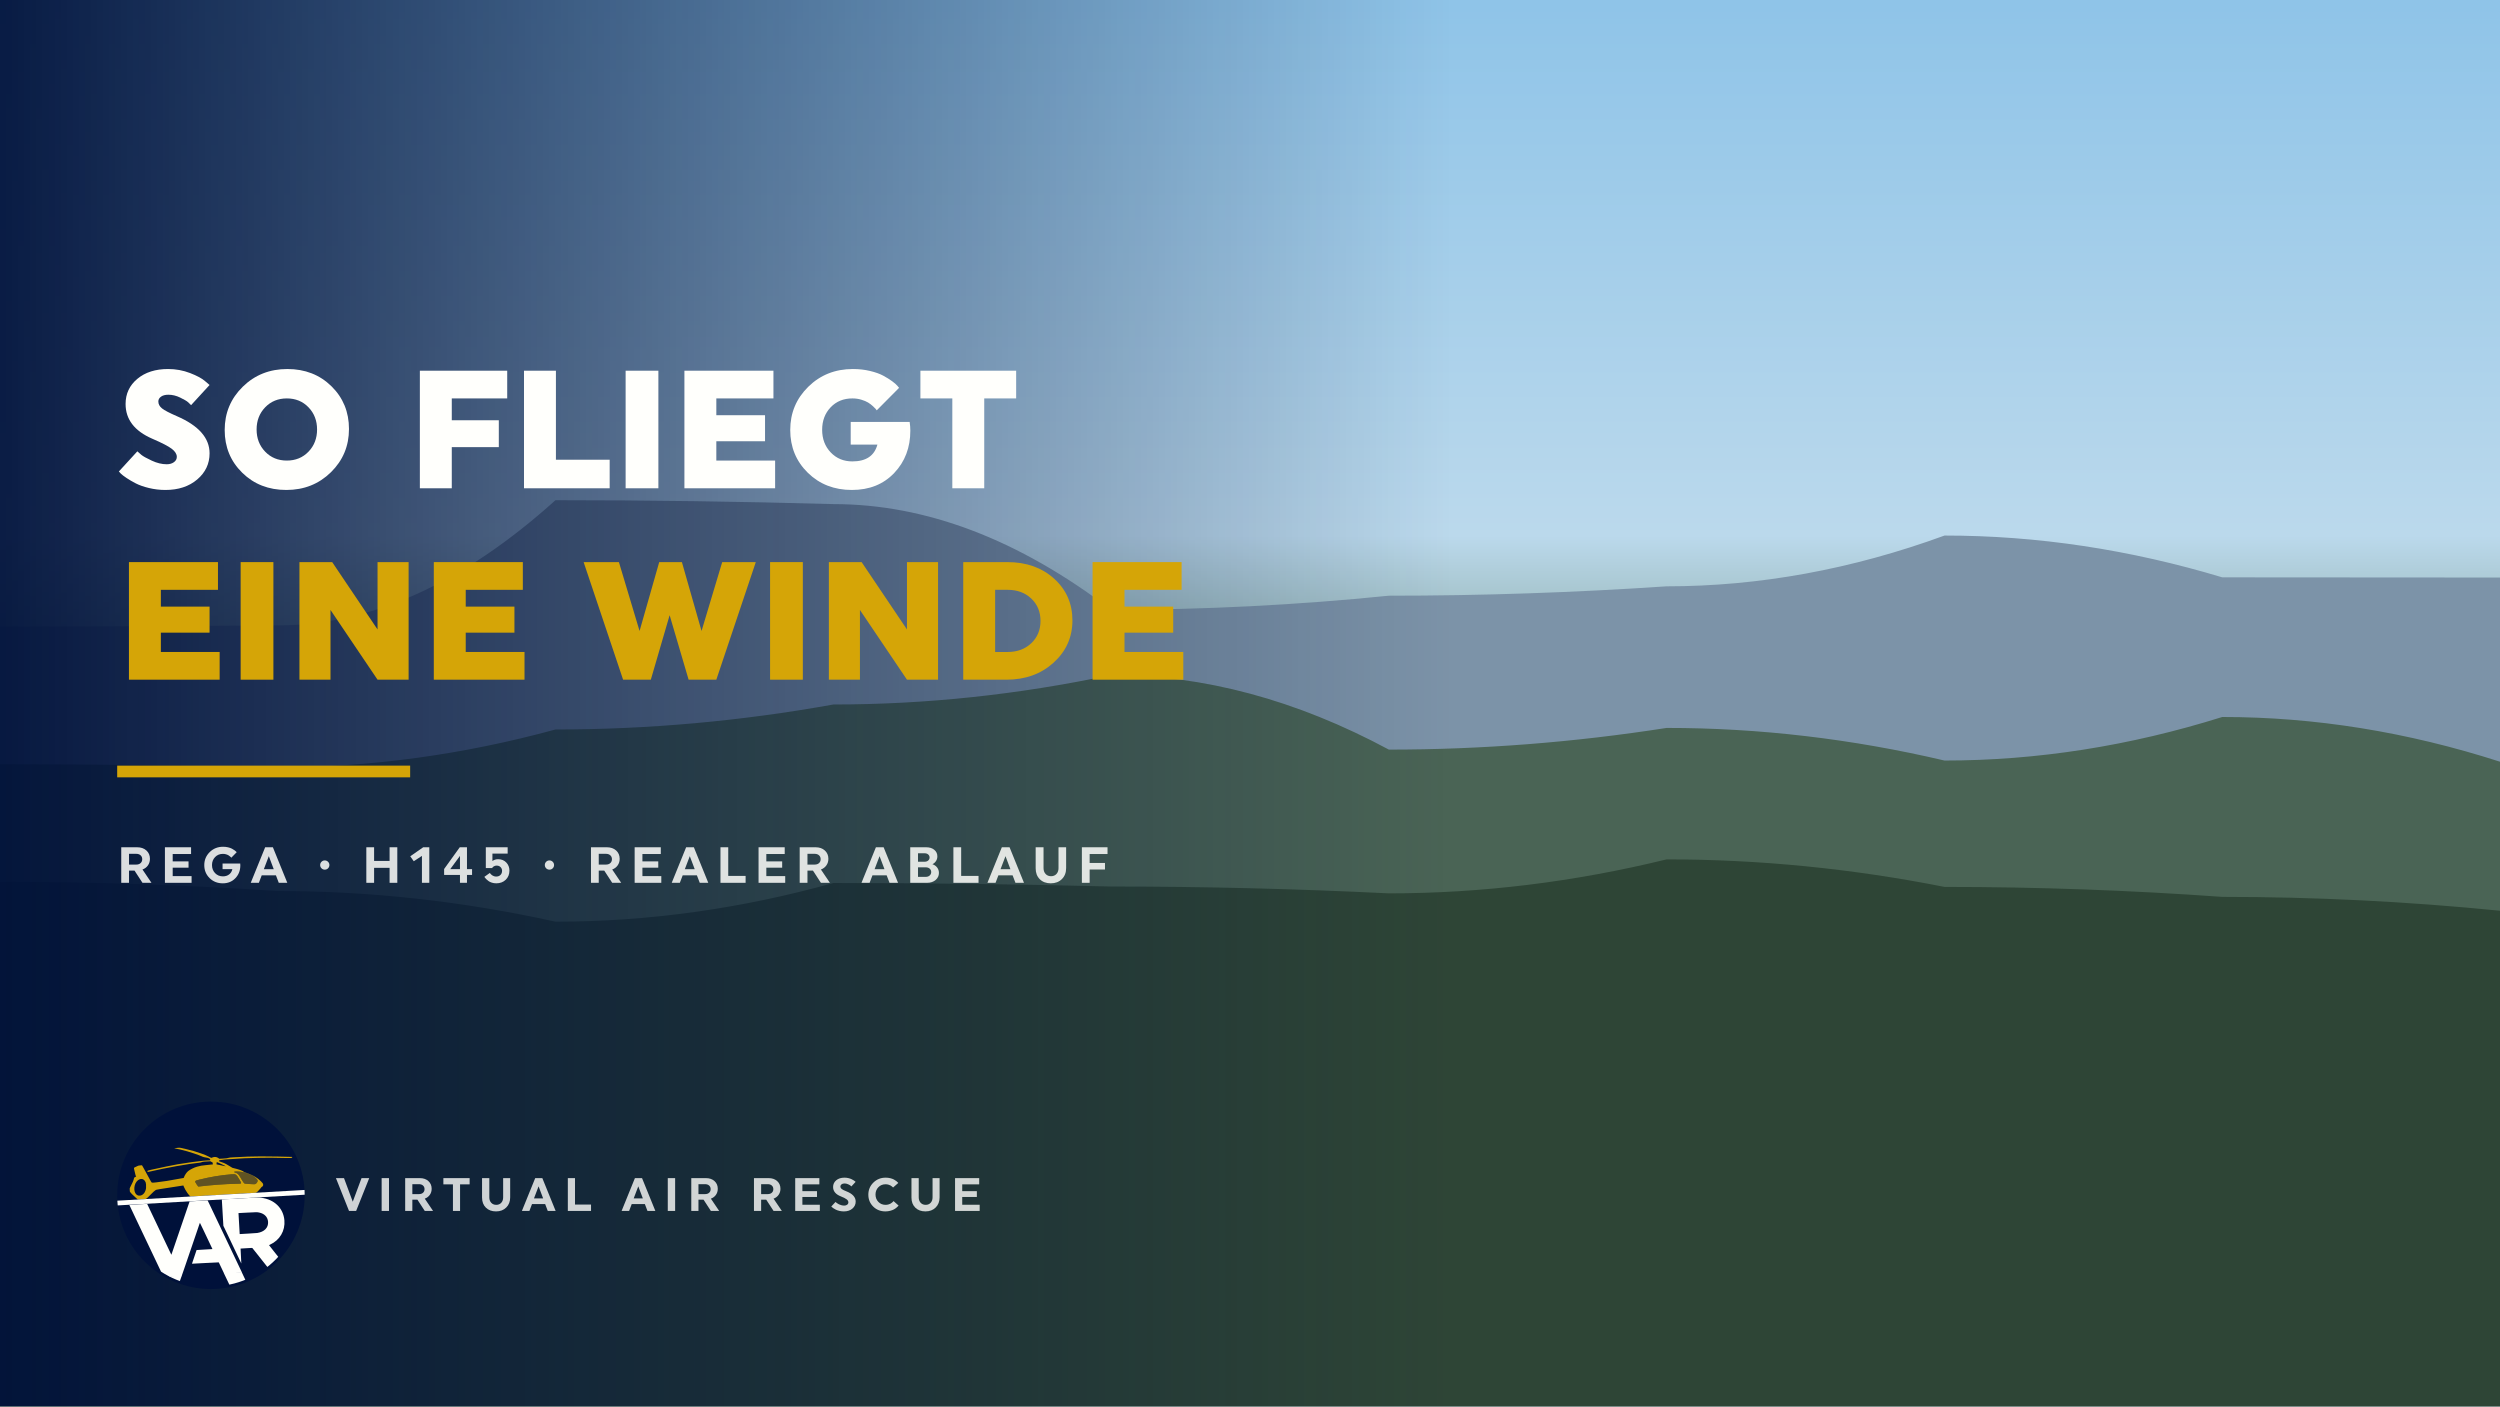
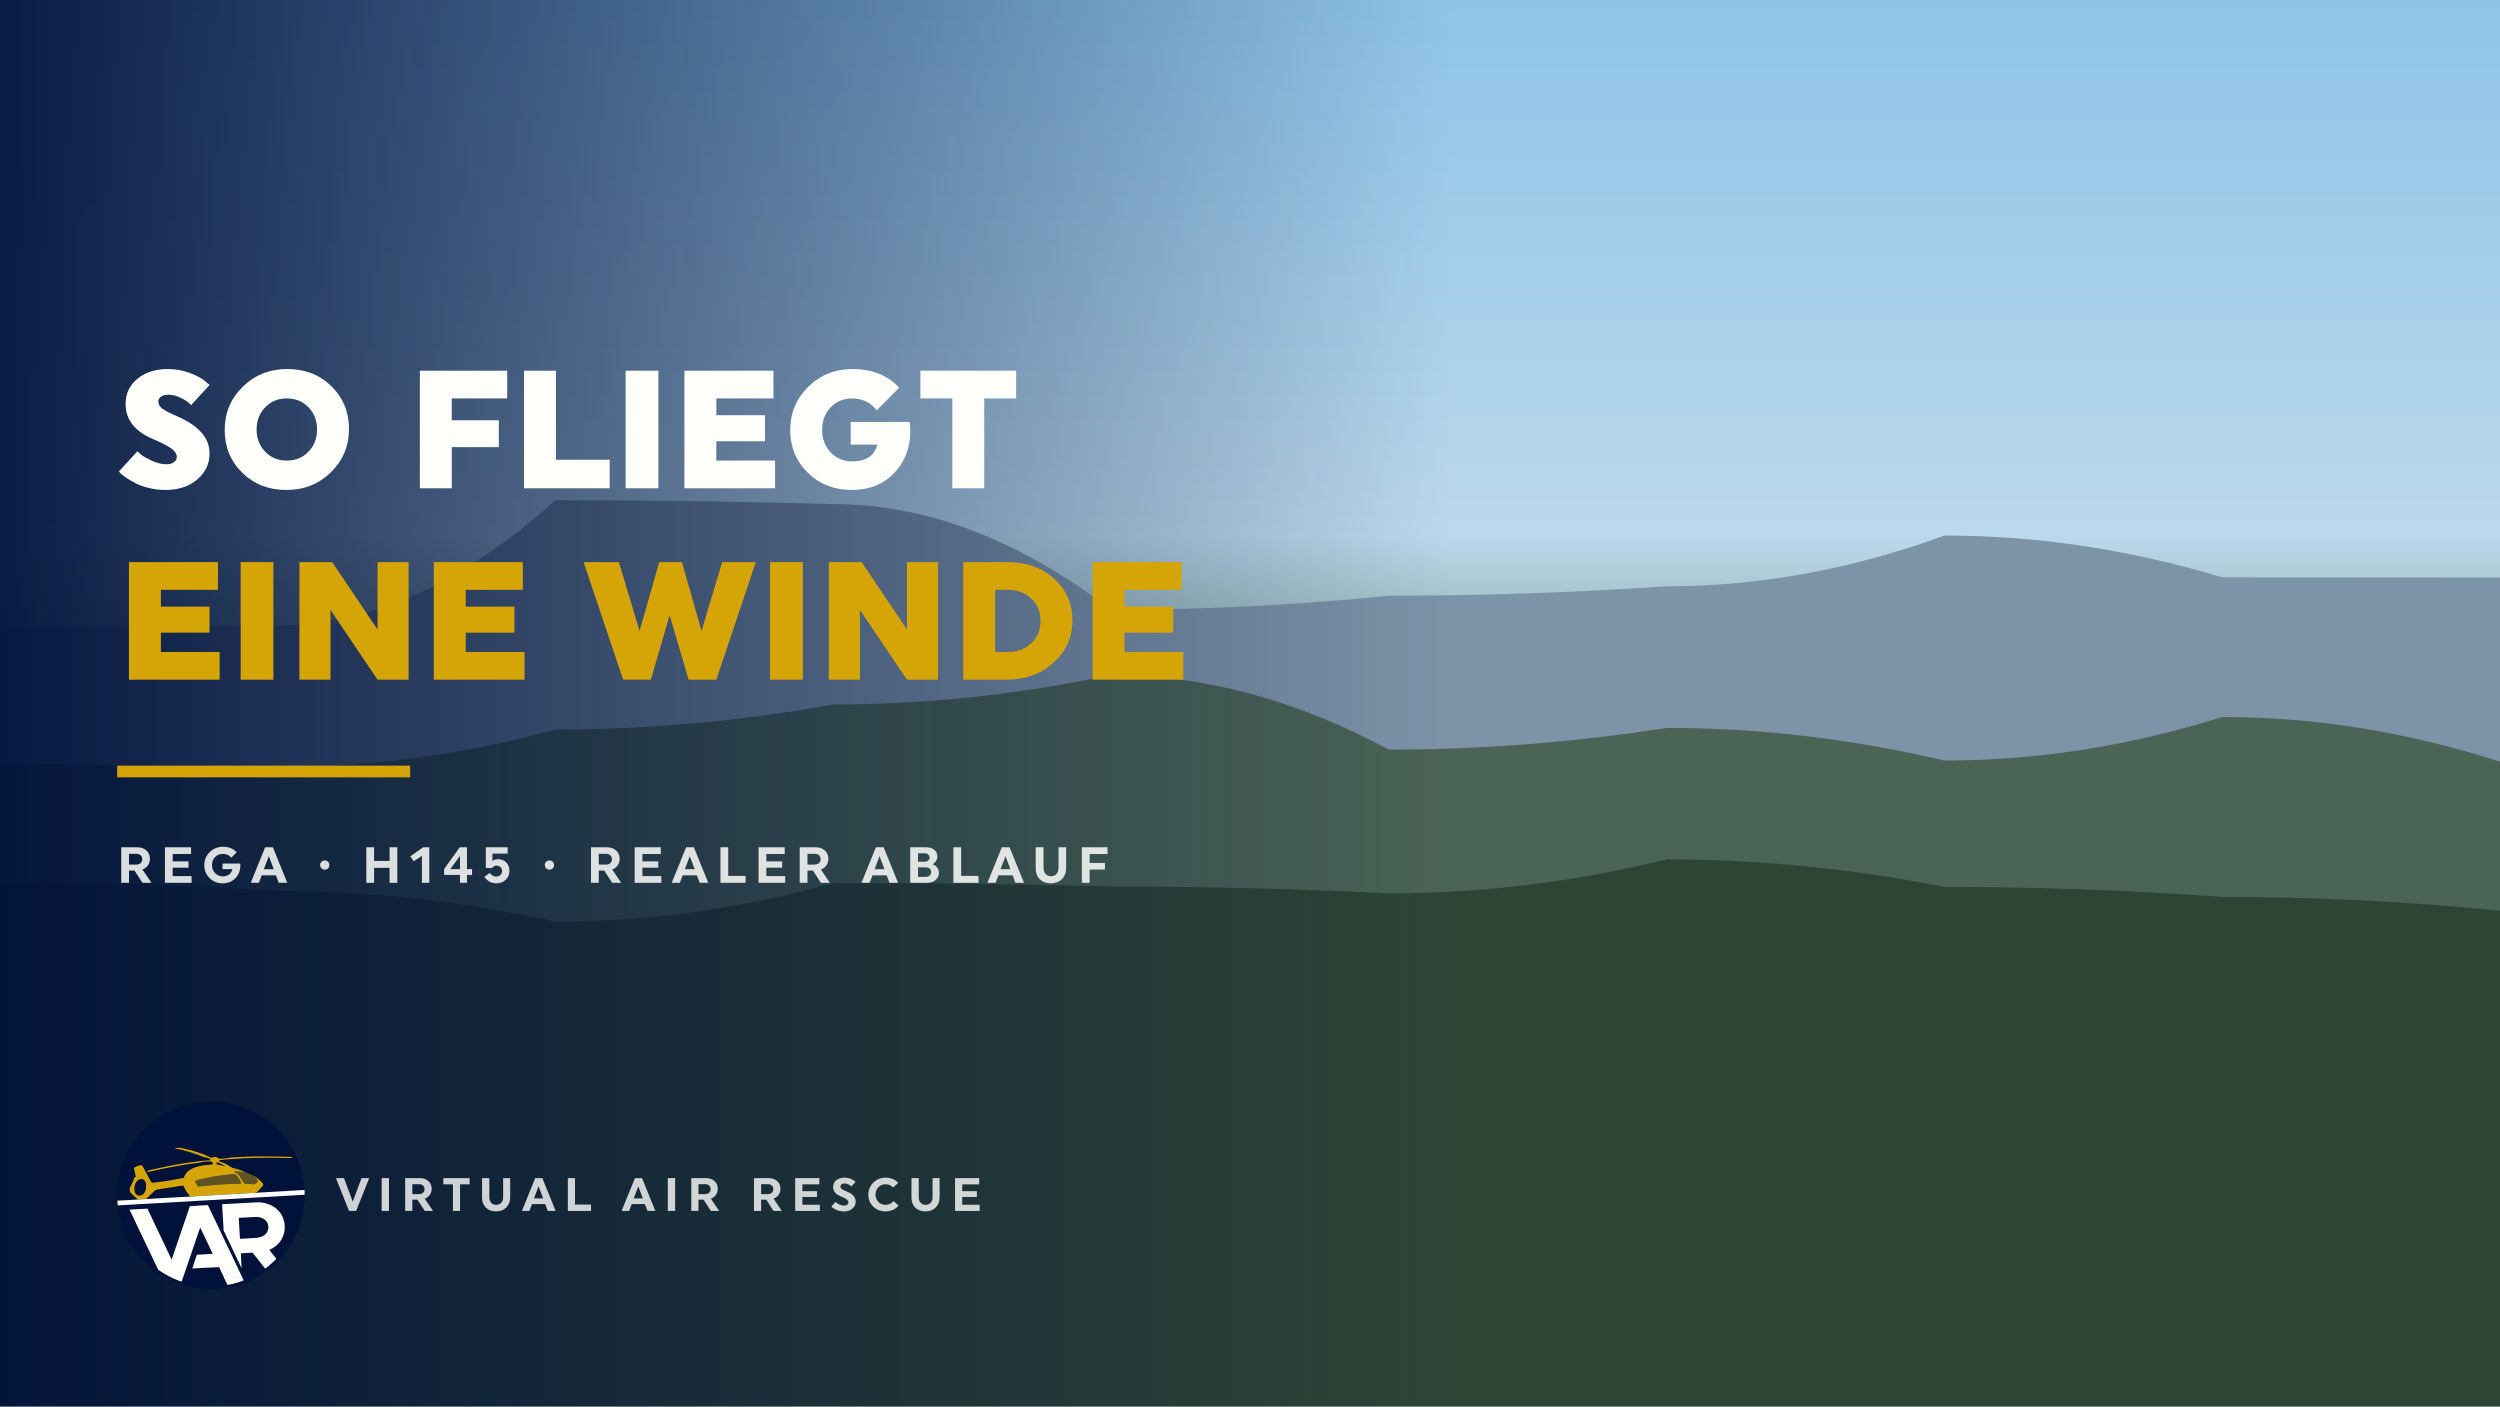
<svg xmlns="http://www.w3.org/2000/svg" viewBox="0 0 1280 720" width="1280" height="720">
  <defs>
    <linearGradient id="sc29" x1="0" y1="0" x2="0" y2="1">
      <stop offset="0%" stop-color="#8FC4E8" />
      <stop offset="38%" stop-color="#BBD9EC" />
      <stop offset="58%" stop-color="#5F7F63" />
      <stop offset="78%" stop-color="#3C5A45" />
      <stop offset="100%" stop-color="#243A2C" />
    </linearGradient>
  </defs>
  <rect width="1280" height="720" fill="url(#sc29)" />
  <path d="M0,720 L0,320.8 Q71.1,320.8 142.2,320.2 Q213.3,320.2 284.4,256.1 Q355.6,256.1 426.7,258.1 Q497.8,258.1 568.9,312.2 Q640.0,312.2 711.1,305.0 Q782.2,305.0 853.3,300.2 Q924.4,300.2 995.6,274.2 Q1066.7,274.2 1137.8,295.6 Q1208.9,295.6 1280.0,295.7 L1280,720 Z" fill="#7C93A8" />
  <path d="M0,720 L0,391.3 Q71.1,391.3 142.2,392.9 Q213.3,392.9 284.4,373.5 Q355.6,373.5 426.7,360.7 Q497.8,360.7 568.9,345.6 Q640.0,345.6 711.1,383.8 Q782.2,383.8 853.3,372.7 Q924.4,372.7 995.6,389.4 Q1066.7,389.4 1137.8,367.1 Q1208.9,367.1 1280.0,390.0 L1280,720 Z" fill="#4A6455" />
  <path d="M0,720 L0,451.5 Q71.1,451.5 142.2,456.2 Q213.3,456.2 284.4,471.9 Q355.6,471.9 426.7,452.1 Q497.8,452.1 568.9,453.9 Q640.0,453.9 711.1,457.4 Q782.2,457.4 853.3,440.0 Q924.4,440.0 995.6,454.1 Q1066.7,454.1 1137.8,459.2 Q1208.9,459.2 1280.0,466.3 L1280,720 Z" fill="#2E4536" />
  <defs>
    <linearGradient id="ytg" x1="0" y1="0" x2="1" y2="0">
      <stop offset="0%" stop-color="#00113A" stop-opacity=".95" />
      <stop offset="58%" stop-color="#00113A" stop-opacity="0" />
    </linearGradient>
  </defs>
  <rect width="1280" height="720" fill="url(#ytg)" />
  <g fill="#FFFFFC" transform="translate(60.0,250.0)">
    <path transform="translate(0.00,0) scale(0.086,-0.086)" d="M245.0 517.0Q245.0 493.0 267.0 475.5Q289.0 458.0 356.0 429.0Q550.0 345.0 550.0 208.0Q550.0 115.0 476.5 52.5Q403.0 -10.0 287.0 -10.0Q237.0 -10.0 189.5 1.5Q142.0 13.0 111.0 29.0Q80.0 45.0 56.0 61.0Q32.0 77.0 21.0 88.0L10.0 100.0L120.0 220.0Q129.0 211.0 144.5 198.5Q160.0 186.0 206.0 164.5Q252.0 143.0 295.0 143.0Q321.0 143.0 338.0 155.5Q355.0 168.0 355.0 187.0Q355.0 212.0 325.0 235.0Q295.0 258.0 209.0 295.0Q50.0 364.0 50.0 502.0Q50.0 593.0 120.0 651.5Q190.0 710.0 303.0 710.0Q372.0 710.0 434.0 686.0Q496.0 662.0 523.0 638.0L550.0 615.0L440.0 495.0Q434.0 502.0 422.0 512.5Q410.0 523.0 375.0 540.0Q340.0 557.0 305.0 557.0Q277.0 557.0 261.0 545.5Q245.0 534.0 245.0 517.0Z" />
    <path transform="translate(51.60,0) scale(0.086,-0.086)" d="M144.5 92.5Q40.0 195.0 40.0 347.0Q40.0 499.0 147.5 604.5Q255.0 710.0 413.0 710.0Q571.0 710.0 675.5 607.5Q780.0 505.0 780.0 353.0Q780.0 201.0 672.5 95.5Q565.0 -10.0 407.0 -10.0Q249.0 -10.0 144.5 92.5ZM281.0 482.0Q230.0 429.0 230.0 350.0Q230.0 271.0 281.0 218.0Q332.0 165.0 410.0 165.0Q488.0 165.0 539.0 218.0Q590.0 271.0 590.0 350.0Q590.0 429.0 539.0 482.0Q488.0 535.0 410.0 535.0Q332.0 535.0 281.0 482.0Z" />
    <path transform="translate(148.95,0) scale(0.086,-0.086)" d="M540.0 245.0H260.0V0.0H70.0V700.0H590.0V535.0H260.0V405.0H540.0Z" />
    <path transform="translate(202.27,0) scale(0.086,-0.086)" d="M580.0 0.0H70.0V700.0H260.0V170.0H580.0Z" />
    <path transform="translate(253.87,0) scale(0.086,-0.086)" d="M75.0 0.0V700.0H270.0V0.0Z" />
    <path transform="translate(284.40,0) scale(0.086,-0.086)" d="M610.0 0.0H70.0V700.0H600.0V535.0H260.0V435.0H550.0V280.0H260.0V165.0H610.0Z" />
    <path transform="translate(341.16,0) scale(0.086,-0.086)" d="M400.0 395.0H751.0Q755.0 368.0 755.0 343.0Q755.0 192.0 659.0 91.0Q563.0 -10.0 407.0 -10.0Q249.0 -10.0 144.5 92.5Q40.0 195.0 40.0 347.0Q40.0 499.0 147.5 604.5Q255.0 710.0 413.0 710.0Q467.0 710.0 515.0 698.5Q563.0 687.0 593.5 670.5Q624.0 654.0 646.5 637.5Q669.0 621.0 678.0 610.0L688.0 598.0L555.0 464.0Q553.0 467.0 549.5 471.5Q546.0 476.0 532.5 488.5Q519.0 501.0 503.5 510.5Q488.0 520.0 463.0 527.5Q438.0 535.0 410.0 535.0Q331.0 535.0 280.5 482.0Q230.0 429.0 230.0 348.0Q230.0 267.0 281.0 213.5Q332.0 160.0 410.0 160.0Q532.0 160.0 559.0 260.0H400.0Z" />
    <path transform="translate(410.39,0) scale(0.086,-0.086)" d="M580.0 535.0H390.0V0.0H200.0V535.0H10.0V700.0H580.0Z" />
  </g>
  <g fill="#D5A507" transform="translate(60.0,348.0)">
    <path transform="translate(0.00,0) scale(0.086,-0.086)" d="M610.0 0.0H70.0V700.0H600.0V535.0H260.0V435.0H550.0V280.0H260.0V165.0H610.0Z" />
    <path transform="translate(56.76,0) scale(0.086,-0.086)" d="M75.0 0.0V700.0H270.0V0.0Z" />
    <path transform="translate(87.29,0) scale(0.086,-0.086)" d="M535.0 0.0 255.0 415.0V0.0H70.0V700.0H265.0L535.0 299.0V700.0H720.0V0.0Z" />
    <path transform="translate(156.09,0) scale(0.086,-0.086)" d="M610.0 0.0H70.0V700.0H600.0V535.0H260.0V435.0H550.0V280.0H260.0V165.0H610.0Z" />
    <path transform="translate(238.82,0) scale(0.086,-0.086)" d="M235.0 0.0 0.0 700.0H210.0L333.0 290.0L450.0 700.0H585.0L702.0 290.0L825.0 700.0H1025.0L790.0 0.0H625.0L512.0 384.0L400.0 0.0Z" />
    <path transform="translate(327.83,0) scale(0.086,-0.086)" d="M75.0 0.0V700.0H270.0V0.0Z" />
    <path transform="translate(358.36,0) scale(0.086,-0.086)" d="M535.0 0.0 255.0 415.0V0.0H70.0V700.0H265.0L535.0 299.0V700.0H720.0V0.0Z" />
    <path transform="translate(427.16,0) scale(0.086,-0.086)" d="M70.0 0.0V700.0H333.0Q502.0 700.0 611.0 601.5Q720.0 503.0 720.0 353.0Q720.0 203.0 608.0 101.5Q496.0 0.0 327.0 0.0ZM335.0 535.0H260.0V165.0H335.0Q420.0 165.0 475.0 217.0Q530.0 269.0 530.0 350.0Q530.0 431.0 475.0 483.0Q420.0 535.0 335.0 535.0Z" />
    <path transform="translate(493.38,0) scale(0.086,-0.086)" d="M610.0 0.0H70.0V700.0H600.0V535.0H260.0V435.0H550.0V280.0H260.0V165.0H610.0Z" />
  </g>
  <rect x="60" y="392" width="150" height="6" fill="#D5A507" />
  <g fill="#FFFFFC" opacity=".85" transform="translate(60.0,452.0)">
    <path transform="translate(0.00,0) scale(0.026,-0.026)" d="M374.0 571.0H233.0V359.0H374.0Q429.0 359.0 461.0 388.5Q493.0 418.0 493.0 465.0Q493.0 512.0 461.0 541.5Q429.0 571.0 374.0 571.0ZM80.0 0.0V700.0H393.0Q505.0 700.0 575.0 637.0Q645.0 574.0 645.0 473.0Q645.0 399.0 605.5 343.0Q566.0 287.0 498.0 262.0L675.0 0.0H498.0L341.0 241.0H233.0V0.0Z" />
    <path transform="translate(22.36,0) scale(0.026,-0.026)" d="M605.0 0.0H80.0V700.0H595.0V567.0H233.0V422.0H545.0V298.0H233.0V132.0H605.0Z" />
    <path transform="translate(43.42,0) scale(0.026,-0.026)" d="M405.0 380.0H753.0Q755.0 361.0 755.0 341.0Q754.0 192.0 657.5 91.0Q561.0 -10.0 410.0 -10.0Q254.0 -10.0 149.5 93.0Q45.0 196.0 45.0 348.0Q45.0 500.0 152.0 605.0Q259.0 710.0 415.0 710.0Q467.0 710.0 513.5 699.0Q560.0 688.0 589.5 672.0Q619.0 656.0 641.5 640.0Q664.0 624.0 674.0 613.0L683.0 602.0L577.0 494.0Q575.0 497.0 570.5 502.0Q566.0 507.0 550.5 520.5Q535.0 534.0 517.5 544.0Q500.0 554.0 471.5 562.0Q443.0 570.0 412.0 570.0Q319.0 570.0 258.0 507.0Q197.0 444.0 197.0 349.0Q197.0 254.0 258.0 190.5Q319.0 127.0 412.0 127.0Q485.0 127.0 535.0 165.5Q585.0 204.0 598.0 270.0H405.0Z" />
    <path transform="translate(68.38,0) scale(0.026,-0.026)" d="M356.0 525.0 258.0 268.0H453.0ZM436.0 700.0 720.0 0.0H552.0L496.0 147.0H216.0L160.0 0.0H0.0L284.0 700.0Z" />
    <path transform="translate(102.62,0) scale(0.026,-0.026)" d="M141.0 441.0Q178.0 441.0 205.0 414.5Q232.0 388.0 232.0 350.0Q232.0 312.0 205.5 285.5Q179.0 259.0 141.0 259.0Q103.0 259.0 76.5 285.5Q50.0 312.0 50.0 350.0Q50.0 388.0 76.5 414.5Q103.0 441.0 141.0 441.0Z" />
    <path transform="translate(125.48,0) scale(0.026,-0.026)" d="M538.0 0.0V295.0H233.0V0.0H80.0V700.0H233.0V431.0H538.0V700.0H690.0V0.0Z" />
    <path transform="translate(149.66,0) scale(0.026,-0.026)" d="M15.0 522.0 270.0 700.0H390.0V0.0H245.0V530.0L84.0 425.0Z" />
    <path transform="translate(166.56,0) scale(0.026,-0.026)" d="M152.0 269.0H344.0V530.0ZM32.0 272.0 340.0 700.0H482.0V269.0H582.0V155.0H482.0V0.0H344.0V155.0H32.0Z" />
    <path transform="translate(186.71,0) scale(0.026,-0.026)" d="M78.0 290.0V700.0H508.0V575.0H208.0V429.0Q257.0 465.0 320.0 465.0Q419.0 465.0 481.0 400.0Q543.0 335.0 543.0 240.0Q543.0 131.0 470.5 60.5Q398.0 -10.0 284.0 -10.0Q238.0 -10.0 197.0 3.0Q156.0 16.0 130.5 35.0Q105.0 54.0 85.5 73.0Q66.0 92.0 58.0 105.0L50.0 118.0L158.0 195.0Q160.0 192.0 163.0 187.0Q166.0 182.0 177.0 170.0Q188.0 158.0 201.5 148.5Q215.0 139.0 236.5 131.0Q258.0 123.0 282.0 123.0Q335.0 123.0 366.5 154.5Q398.0 186.0 398.0 236.0Q398.0 279.0 368.5 309.0Q339.0 339.0 292.0 339.0Q263.0 339.0 240.5 326.5Q218.0 314.0 210.0 302.0L202.0 290.0Z" />
    <path transform="translate(217.65,0) scale(0.026,-0.026)" d="M141.0 441.0Q178.0 441.0 205.0 414.5Q232.0 388.0 232.0 350.0Q232.0 312.0 205.5 285.5Q179.0 259.0 141.0 259.0Q103.0 259.0 76.5 285.5Q50.0 312.0 50.0 350.0Q50.0 388.0 76.5 414.5Q103.0 441.0 141.0 441.0Z" />
    <path transform="translate(240.50,0) scale(0.026,-0.026)" d="M374.0 571.0H233.0V359.0H374.0Q429.0 359.0 461.0 388.5Q493.0 418.0 493.0 465.0Q493.0 512.0 461.0 541.5Q429.0 571.0 374.0 571.0ZM80.0 0.0V700.0H393.0Q505.0 700.0 575.0 637.0Q645.0 574.0 645.0 473.0Q645.0 399.0 605.5 343.0Q566.0 287.0 498.0 262.0L675.0 0.0H498.0L341.0 241.0H233.0V0.0Z" />
    <path transform="translate(262.86,0) scale(0.026,-0.026)" d="M605.0 0.0H80.0V700.0H595.0V567.0H233.0V422.0H545.0V298.0H233.0V132.0H605.0Z" />
    <path transform="translate(283.92,0) scale(0.026,-0.026)" d="M356.0 525.0 258.0 268.0H453.0ZM436.0 700.0 720.0 0.0H552.0L496.0 147.0H216.0L160.0 0.0H0.0L284.0 700.0Z" />
    <path transform="translate(306.80,0) scale(0.026,-0.026)" d="M575.0 0.0H80.0V700.0H233.0V136.0H575.0Z" />
    <path transform="translate(326.30,0) scale(0.026,-0.026)" d="M605.0 0.0H80.0V700.0H595.0V567.0H233.0V422.0H545.0V298.0H233.0V132.0H605.0Z" />
    <path transform="translate(347.36,0) scale(0.026,-0.026)" d="M374.0 571.0H233.0V359.0H374.0Q429.0 359.0 461.0 388.5Q493.0 418.0 493.0 465.0Q493.0 512.0 461.0 541.5Q429.0 571.0 374.0 571.0ZM80.0 0.0V700.0H393.0Q505.0 700.0 575.0 637.0Q645.0 574.0 645.0 473.0Q645.0 399.0 605.5 343.0Q566.0 287.0 498.0 262.0L675.0 0.0H498.0L341.0 241.0H233.0V0.0Z" />
    <path transform="translate(381.08,0) scale(0.026,-0.026)" d="M356.0 525.0 258.0 268.0H453.0ZM436.0 700.0 720.0 0.0H552.0L496.0 147.0H216.0L160.0 0.0H0.0L284.0 700.0Z" />
    <path transform="translate(403.96,0) scale(0.026,-0.026)" d="M233.0 415.0H361.0Q407.0 415.0 434.0 439.0Q461.0 463.0 461.0 498.0Q461.0 534.0 434.0 558.0Q407.0 582.0 361.0 582.0H233.0ZM80.0 700.0H394.0Q493.0 700.0 553.5 650.0Q614.0 600.0 614.0 521.0Q614.0 471.0 588.5 430.5Q563.0 390.0 517.0 366.0Q577.0 346.0 611.0 300.0Q645.0 254.0 645.0 194.0Q645.0 111.0 579.5 55.5Q514.0 0.0 412.0 0.0H80.0ZM233.0 305.0V117.0H384.0Q434.0 117.0 463.5 144.5Q493.0 172.0 493.0 212.0Q493.0 252.0 463.5 278.5Q434.0 305.0 384.0 305.0Z" />
    <path transform="translate(426.06,0) scale(0.026,-0.026)" d="M575.0 0.0H80.0V700.0H233.0V136.0H575.0Z" />
    <path transform="translate(445.56,0) scale(0.026,-0.026)" d="M356.0 525.0 258.0 268.0H453.0ZM436.0 700.0 720.0 0.0H552.0L496.0 147.0H216.0L160.0 0.0H0.0L284.0 700.0Z" />
    <path transform="translate(468.44,0) scale(0.026,-0.026)" d="M520.0 700.0H670.0V290.0Q670.0 156.0 586.0 73.0Q502.0 -10.0 368.0 -10.0Q233.0 -10.0 151.5 70.5Q70.0 151.0 70.0 285.0V700.0H225.0V290.0Q225.0 218.0 266.0 174.0Q307.0 130.0 373.0 130.0Q439.0 130.0 479.5 174.0Q520.0 218.0 520.0 290.0Z" />
    <path transform="translate(491.84,0) scale(0.026,-0.026)" d="M535.0 262.0H233.0V0.0H80.0V700.0H585.0V567.0H233.0V391.0H535.0Z" />
  </g>
  <g transform="translate(60,564) scale(0.1875)">
    <defs>
      <clipPath id="n1b30">
        <circle cx="256" cy="256" r="256" />
      </clipPath>
    </defs>
    <g clip-path="url(#n1b30)">
      <circle cx="256" cy="256" r="256" fill="#00113A" />
      <g fill="#D5A507" transform="translate(34.00,126.11) scale(0.444)">
        <path d="M35.7 305.27C27.86 297.99 20 290.67 18.23 289.02C12.94 284.07 7.26 277.76 2.59 271.63C1.3 269.94 1.3 269.94 0.67 259.67C0.04 249.4 0.04 249.4 3.21 243.43C17.85 215.93 25.31 198.26 26.9 187.33C27.45 183.58 26.65 184.36 34.25 180.13C39.92 176.97 39.91 176.98 39.91 175.49C39.91 173.85 39.02 172.61 37.83 172.6C37.11 172.6 37.81 175.22 31.69 149.81C26.64 128.87 26.11 126.2 26.67 124.15C27.12 122.49 32.62 119.37 41.13 115.95C46.53 113.78 47.49 113.3 48.58 112.26C50.67 110.26 58.97 108.69 71.24 107.99C77.19 107.64 74.98 104.81 89.29 131.15C96.15 143.79 105.73 161.29 110.57 170.04C115.41 178.79 120.75 188.62 122.44 191.88C129.48 205.52 134.23 213.21 136.29 214.34C139.72 216.22 170.18 212.83 229.23 204.01C250.02 200.91 306.75 190.88 330.23 186.17C332.66 185.68 332.66 185.68 333.54 183.12C338.5 168.63 350.1 151.3 360.17 143.32C372.8 133.3 397.13 121.34 414.41 116.63C435.84 110.79 444.66 109.17 464.81 107.34C479.81 105.98 511.76 102.62 512.05 102.38C512.08 102.36 511.65 99.49 511.1 96.01C510.1 89.68 510.1 89.68 506.87 88.58C502.65 87.13 501 86.26 499.45 84.67C498.18 83.37 498.18 83.37 487.88 83.75C459.05 84.82 451.08 85.73 441.9 89.01C435.4 91.33 435.45 91.31 428.8 91.97C362.81 98.45 214.12 125.11 126.21 146.21C111.13 149.83 109.91 149.82 109.35 146.09C108.62 141.18 110.96 140.04 130.7 135.68C199.78 120.43 262.82 107.4 294.63 101.81C336.98 94.36 431.41 81.22 452.54 79.84C455.13 79.67 462.05 79.18 467.91 78.75C473.77 78.33 480.74 77.91 483.41 77.82C496.02 77.41 495.76 77.44 495.55 76.49C495.44 76.03 495.28 74.08 495.18 72.17C495.01 68.69 495.01 68.69 493.75 68.38C493.06 68.2 491.24 67.34 489.71 66.47C482.4 62.32 482.87 62.48 475.05 61.23C461.69 59.09 454.17 57.41 449.82 55.59C448.42 55 444.91 53.47 442.02 52.19C431.61 47.57 418.28 42.66 392.8 34.08C364.87 24.67 339.59 17.5 311.76 11.09C299.95 8.37 299.99 8.38 290.21 6.6C279.38 4.63 274.04 3.36 274.55 2.87C275.14 2.3 289.73 0.65 297.88 0.23C311.16 -0.46 311.55 -0.4 341.15 6.74C389.7 18.46 402.15 22.04 437.97 34.58C462.99 43.33 472.02 47.05 486.52 54.55C489.7 56.2 494.13 58.47 496.36 59.59C498.58 60.72 500.74 61.86 501.14 62.13C501.87 62.62 501.89 62.62 504.82 61.38C519.4 55.23 529.43 55.03 540.79 60.69C546.35 63.46 548.17 64.78 548.98 66.6C549.58 67.97 555.31 67.94 575.92 66.45C598.39 64.83 598.39 64.83 607.34 62.29C614.29 60.32 614.14 60.33 639.56 58.79C703.41 54.93 756.26 53.13 806.36 53.13C858.12 53.13 977.54 55.09 996.82 56.26C1000.43 56.48 1001.17 58.14 998.71 60.49C995.29 63.76 991.43 63.94 948.73 62.85C873.08 60.91 856.08 60.83 788.97 62.17C722.22 63.5 694.67 64.8 620.01 70.11C613.86 70.55 607 70.98 604.77 71.07C591.89 71.59 573.5 73.35 567.47 74.64C561.97 75.82 561.32 75.9 556.36 76.04C551.11 76.19 551.11 76.19 550.94 78.75C550.84 80.16 550.57 81.77 550.34 82.33C550.01 83.11 549.99 83.38 550.24 83.47C550.42 83.53 553.42 84.55 556.9 85.72C560.39 86.9 566.25 88.96 569.93 90.32C573.61 91.67 576.74 92.77 576.89 92.77C580.14 92.77 614.7 111.79 625.81 119.69C630.93 123.34 630.93 123.34 636.87 124.75C672.02 133.12 689.95 139.38 701.29 147.24C705.18 149.93 705.18 149.93 720.24 155.31C752.95 166.98 765.35 173.35 790.99 191.66C799.5 197.73 816.67 214.97 819.64 220.42C823.42 227.36 820.75 237.21 814.42 239.63C811.9 240.59 812.26 240.2 804.25 250.61C795.46 262.02 780.6 276.24 776.87 276.82C775.66 277 373.53 299.94 373.25 299.84C371.87 299.33 359.32 284.34 355.46 278.59C344.66 262.51 338.75 252.16 334.39 241.69C332.21 236.45 330.36 232.1 330.28 232.02C329.97 231.71 213.68 249.73 187.97 254.08C164.08 258.12 163.13 258.35 158.5 261.43C151.54 266.06 146.73 270.44 129.11 288.18C98.73 318.77 105.03 315.29 77.25 316.85C63.91 317.61 52.31 318.29 51.48 318.37C49.96 318.52 49.96 318.52 35.7 305.27ZM65.16 294.35C83.73 291.12 97.51 273.39 100.91 248.38C101.38 244.97 101.37 230.17 100.9 226C99.56 213.99 98.8 211.61 94.02 204.55C76.64 178.83 40.43 194.92 31.18 232.47C22.2 268.91 38.7 298.96 65.16 294.35ZM426.51 238.42C508.82 228.76 585.47 223.14 652.64 221.81C692.24 221.03 690.56 222.48 677.71 200.11C656.08 162.43 653.86 160.82 626.75 163.14C557.73 169.02 495.94 179.34 427.86 196.36C408.78 201.13 406.7 201.91 404.56 205.13C401.84 209.25 402.31 210.47 412.79 226.27C421.54 239.45 421.09 239.05 426.51 238.42ZM771.34 224.12C780.47 221.3 789.76 206.88 786.96 199.86C783.31 190.7 764.16 174.62 748.38 167.48C741.64 164.43 718.63 155.97 707.64 152.51C687.74 146.23 651.12 143.59 643.34 147.88C640.63 149.37 642.43 150.74 649.96 152.91C662.3 156.47 670.56 163.87 679.03 178.98C687.23 193.6 699.29 212.89 702.16 215.99C707.1 221.32 707.66 221.47 727.59 222.62C764.71 224.76 768.81 224.9 771.34 224.12ZM591.15 114.24C591.15 114.08 588 112.11 584.82 110.28C578.3 106.55 556.35 96.34 545.07 91.8C543.08 91 540.82 89.97 540.03 89.52C537.82 88.26 535.19 88.74 534.96 90.44C534.72 92.22 534.14 101.92 534.27 102.04C534.33 102.09 541.55 103.67 550.3 105.55C559.05 107.43 571.61 110.17 578.21 111.63C589.8 114.19 591.15 114.47 591.15 114.24Z" fill-rule="evenodd" />
        <path d="M426.51 238.42C508.82 228.76 585.47 223.14 652.64 221.81C692.24 221.03 690.56 222.48 677.71 200.11C656.08 162.43 653.86 160.82 626.75 163.14C557.73 169.02 495.94 179.34 427.86 196.36C408.78 201.13 406.7 201.91 404.56 205.13C401.84 209.25 402.31 210.47 412.79 226.27C421.54 239.45 421.09 239.05 426.51 238.42ZM771.34 224.12C780.47 221.3 789.76 206.88 786.96 199.86C783.31 190.7 764.16 174.62 748.38 167.48C741.64 164.43 718.63 155.97 707.64 152.51C687.74 146.23 651.12 143.59 643.34 147.88C640.63 149.37 642.43 150.74 649.96 152.91C662.3 156.47 670.56 163.87 679.03 178.98C687.23 193.6 699.29 212.89 702.16 215.99C707.1 221.32 707.66 221.47 727.59 222.62C764.71 224.76 768.81 224.9 771.34 224.12Z" opacity="0.45" />
      </g>
      <g transform="translate(256,256) rotate(-3.275)">
        <rect x="-614.4" y="0" width="1228.8" height="13" fill="#FFFFFC" />
      </g>
      <g transform="rotate(-3.275 256 256)">
        <defs>
          <clipPath id="wc1b30">
            <circle cx="256" cy="256" r="249.00" />
          </clipPath>
        </defs>
        <g clip-path="url(#wc1b30)">
-           <g fill="#FFFFFC" transform="translate(32.03,269.00) scale(0.42394)">
+           <g fill="#FFFFFC" transform="translate(32.03,282.00) scale(0.42394)">
            <path d="M195.1 478.09C193.93 477.63 193.3 476.14 173.69 427.85C169.31 417.07 161.96 399.04 157.36 387.77C144.85 357.16 130.53 321.99 124.7 307.6C121.86 300.58 116.25 286.82 112.24 277.02C99.77 246.52 89.4 221.12 84.01 207.84C76.29 188.85 63.1 156.48 36.82 92.04C5.35 14.87 0 1.67 0 1.08C0 0.81 25.85 0.66 57.45 0.74L114.9 0.89L119.73 12.77C122.38 19.3 128.74 34.93 133.87 47.51C145.14 75.16 159.52 110.48 170.14 136.58C174.45 147.19 182.06 165.9 187.05 178.15C196.26 200.76 206.8 226.67 220.74 260.99C224.99 271.44 230.49 284.93 232.96 290.97C235.43 297.02 240.44 309.31 244.09 318.29C251.9 337.51 251.75 337.2 252.42 336.01C252.69 335.53 256.69 325.8 261.33 314.39C269.84 293.41 277.55 274.47 295.12 231.29C300.44 218.23 308.05 199.52 312.04 189.73C318.74 173.26 325.93 155.59 346.48 105.11C350.8 94.49 358.42 75.79 363.41 63.54C368.4 51.29 376.16 32.19 380.66 21.08L388.83 0.89L446.64 0.59C478.44 0.43 504.66 0.45 504.91 0.64C505.16 0.82 508.67 9.11 512.7 19.04C516.73 28.98 524.11 47.13 529.11 59.38C541.84 90.6 555.55 124.24 565.9 149.64C570.75 161.56 578.1 179.6 582.23 189.73C586.36 199.85 593.99 218.56 599.17 231.29C604.36 244.03 612.91 265.01 618.18 277.91C633.59 315.68 644.01 341.24 650.83 358.08C654.35 366.73 659.95 380.49 663.29 388.66C666.63 396.82 673.22 412.99 677.95 424.58C682.68 436.18 689.46 452.8 693.03 461.52C696.6 470.24 699.52 477.52 699.52 477.7C699.52 477.88 673.66 478.03 642.04 478.03L584.56 478.03L581.68 471.05C577.2 460.19 560.23 418.53 557.18 410.93C555.68 407.17 554.19 403.76 553.87 403.36C553.42 402.77 535.39 402.61 467.27 402.61C419.95 402.61 381.24 402.46 381.24 402.26C381.24 402.07 384.56 393.72 388.61 383.71C396.8 363.5 408.21 335.11 412.82 323.49L415.81 315.92L467.08 315.77L518.34 315.62L513.87 304.63C511.41 298.59 505.44 283.89 500.59 271.97C495.75 260.05 487.88 240.68 483.1 228.92C478.32 217.16 470.83 198.72 466.45 187.95C450.59 148.87 447.82 142.25 447.34 142.09C447.07 142 445.2 146.13 443.18 151.28C441.16 156.42 434.67 172.52 428.75 187.05C422.83 201.59 414.81 221.36 410.93 231C407.04 240.63 399.56 259.07 394.3 271.97C376.24 316.27 366.82 339.41 358.64 359.56C345.14 392.83 338.8 408.42 330.37 429.04C311.03 476.38 310.36 477.95 309.1 478.28C307.23 478.79 196.4 478.6 195.1 478.09ZM881.95 474.91C879.81 472 876.03 466.65 856.48 438.84C852.23 432.79 840.49 416.09 830.38 401.72C820.26 387.35 807.21 368.78 801.36 360.45C784.84 336.91 776.14 324.62 775.21 323.48C774.4 322.5 772.01 322.45 736.79 322.59L699.23 322.74L698.93 370.83L698.63 418.92L690.21 398.15C685.57 386.72 677.74 367.49 672.81 355.4C667.87 343.32 660.52 325.28 656.47 315.32C652.42 305.36 644.8 286.65 639.54 273.75C634.28 260.85 625.94 240.41 621.01 228.33C616.08 216.24 608.68 198.2 604.57 188.24L597.09 170.13L596.94 85.03L596.79 -0.07L711.55 0.16C835.48 0.41 832.04 0.32 850.36 3.58C934.1 18.49 989.12 78.21 991.5 156.77C993.56 225.09 954.38 283.51 889.7 308.51C886.35 309.81 883.62 311.05 883.61 311.28C883.61 311.67 888.25 318.33 910.61 350.06C915.44 356.92 922.68 367.21 926.69 372.92C930.71 378.64 938.14 389.19 943.21 396.38C948.28 403.56 955.61 413.98 959.5 419.54C963.39 425.09 972.96 438.72 980.78 449.82C999.57 476.5 1000 477.12 1000 477.61C1000 477.84 973.95 478.03 942.12 478.03C884.24 478.03 884.24 478.03 881.95 474.91ZM812.44 228.62C858.16 224.16 885.99 198.77 885.99 161.52C885.99 130.34 865.44 106.28 831.53 97.74C817.42 94.19 818.24 94.23 756.09 93.98L698.93 93.75L698.93 161.48L698.93 229.22L752.61 229.22C784.27 229.22 808.81 228.97 812.44 228.62Z" fill-rule="evenodd" />
            <path d="M192.83 474.62 L311.60 474.62 L252.04 614.97 L252.04 614.97 ZM582.75 474.62 L697.88 474.62 L780.63 678.62 L666.26 678.62 ZM887.32 474.62 L997.18 474.62 L1138.70 678.62 L1067.96 678.62 Z" />
          </g>
        </g>
      </g>
    </g>
  </g>
  <g fill="#FFFFFC" opacity=".8" transform="translate(172.0,620.0)">
    <path transform="translate(0.00,0) scale(0.024,-0.024)" d="M279.0 0.0 0.0 700.0H172.0L359.0 197.0L546.0 700.0H710.0L431.0 0.0Z" />
    <path transform="translate(21.36,0) scale(0.024,-0.024)" d="M85.0 0.0V700.0H242.0V0.0Z" />
    <path transform="translate(33.53,0) scale(0.024,-0.024)" d="M374.0 571.0H233.0V359.0H374.0Q429.0 359.0 461.0 388.5Q493.0 418.0 493.0 465.0Q493.0 512.0 461.0 541.5Q429.0 571.0 374.0 571.0ZM80.0 0.0V700.0H393.0Q505.0 700.0 575.0 637.0Q645.0 574.0 645.0 473.0Q645.0 399.0 605.5 343.0Q566.0 287.0 498.0 262.0L675.0 0.0H498.0L341.0 241.0H233.0V0.0Z" />
    <path transform="translate(54.65,0) scale(0.024,-0.024)" d="M575.0 567.0H371.0V0.0H219.0V567.0H15.0V700.0H575.0Z" />
    <path transform="translate(73.13,0) scale(0.024,-0.024)" d="M520.0 700.0H670.0V290.0Q670.0 156.0 586.0 73.0Q502.0 -10.0 368.0 -10.0Q233.0 -10.0 151.5 70.5Q70.0 151.0 70.0 285.0V700.0H225.0V290.0Q225.0 218.0 266.0 174.0Q307.0 130.0 373.0 130.0Q439.0 130.0 479.5 174.0Q520.0 218.0 520.0 290.0Z" />
    <path transform="translate(95.21,0) scale(0.024,-0.024)" d="M356.0 525.0 258.0 268.0H453.0ZM436.0 700.0 720.0 0.0H552.0L496.0 147.0H216.0L160.0 0.0H0.0L284.0 700.0Z" />
    <path transform="translate(116.81,0) scale(0.024,-0.024)" d="M575.0 0.0H80.0V700.0H233.0V136.0H575.0Z" />
    <path transform="translate(146.26,0) scale(0.024,-0.024)" d="M356.0 525.0 258.0 268.0H453.0ZM436.0 700.0 720.0 0.0H552.0L496.0 147.0H216.0L160.0 0.0H0.0L284.0 700.0Z" />
    <path transform="translate(167.86,0) scale(0.024,-0.024)" d="M85.0 0.0V700.0H242.0V0.0Z" />
    <path transform="translate(180.02,0) scale(0.024,-0.024)" d="M374.0 571.0H233.0V359.0H374.0Q429.0 359.0 461.0 388.5Q493.0 418.0 493.0 465.0Q493.0 512.0 461.0 541.5Q429.0 571.0 374.0 571.0ZM80.0 0.0V700.0H393.0Q505.0 700.0 575.0 637.0Q645.0 574.0 645.0 473.0Q645.0 399.0 605.5 343.0Q566.0 287.0 498.0 262.0L675.0 0.0H498.0L341.0 241.0H233.0V0.0Z" />
    <path transform="translate(212.11,0) scale(0.024,-0.024)" d="M374.0 571.0H233.0V359.0H374.0Q429.0 359.0 461.0 388.5Q493.0 418.0 493.0 465.0Q493.0 512.0 461.0 541.5Q429.0 571.0 374.0 571.0ZM80.0 0.0V700.0H393.0Q505.0 700.0 575.0 637.0Q645.0 574.0 645.0 473.0Q645.0 399.0 605.5 343.0Q566.0 287.0 498.0 262.0L675.0 0.0H498.0L341.0 241.0H233.0V0.0Z" />
    <path transform="translate(233.23,0) scale(0.024,-0.024)" d="M605.0 0.0H80.0V700.0H595.0V567.0H233.0V422.0H545.0V298.0H233.0V132.0H605.0Z" />
    <path transform="translate(253.15,0) scale(0.024,-0.024)" d="M340.0 419.0Q540.0 341.0 540.0 200.0Q540.0 110.0 470.0 50.0Q400.0 -10.0 287.0 -10.0Q238.0 -10.0 192.5 1.0Q147.0 12.0 117.0 27.0Q87.0 42.0 64.0 57.5Q41.0 73.0 30.0 84.0L20.0 95.0L110.0 192.0Q113.0 189.0 119.0 183.5Q125.0 178.0 144.0 164.5Q163.0 151.0 183.5 141.0Q204.0 131.0 234.5 122.5Q265.0 114.0 295.0 114.0Q334.0 114.0 359.0 133.5Q384.0 153.0 384.0 183.0Q384.0 218.0 350.0 245.5Q316.0 273.0 225.0 310.0Q58.0 375.0 58.0 511.0Q58.0 598.0 125.0 654.0Q192.0 710.0 301.0 710.0Q344.0 710.0 384.0 700.5Q424.0 691.0 450.5 678.0Q477.0 665.0 498.0 652.0Q519.0 639.0 528.0 630.0L538.0 620.0L448.0 523.0Q441.0 530.0 429.0 540.5Q417.0 551.0 379.5 568.5Q342.0 586.0 303.0 586.0Q261.0 586.0 237.5 567.0Q214.0 548.0 214.0 523.0Q214.0 492.0 240.5 469.5Q267.0 447.0 340.0 419.0Z" />
    <path transform="translate(271.51,0) scale(0.024,-0.024)" d="M415.0 710.0Q467.0 710.0 513.5 698.5Q560.0 687.0 590.0 670.5Q620.0 654.0 642.0 637.0Q664.0 620.0 674.0 608.0L684.0 597.0L572.0 499.0Q570.0 502.0 566.0 506.5Q562.0 511.0 547.0 523.0Q532.0 535.0 515.5 544.5Q499.0 554.0 471.0 561.5Q443.0 569.0 413.0 569.0Q320.0 569.0 259.0 506.0Q198.0 443.0 198.0 350.0Q198.0 256.0 259.0 193.0Q320.0 130.0 413.0 130.0Q445.0 130.0 474.0 138.5Q503.0 147.0 522.0 158.5Q541.0 170.0 555.0 182.0Q569.0 194.0 576.0 202.0L582.0 211.0L690.0 115.0Q686.0 110.0 679.0 101.5Q672.0 93.0 647.0 71.5Q622.0 50.0 592.0 33.5Q562.0 17.0 513.0 3.5Q464.0 -10.0 410.0 -10.0Q254.0 -10.0 149.5 92.5Q45.0 195.0 45.0 347.0Q45.0 499.0 152.0 604.5Q259.0 710.0 415.0 710.0Z" />
    <path transform="translate(292.99,0) scale(0.024,-0.024)" d="M520.0 700.0H670.0V290.0Q670.0 156.0 586.0 73.0Q502.0 -10.0 368.0 -10.0Q233.0 -10.0 151.5 70.5Q70.0 151.0 70.0 285.0V700.0H225.0V290.0Q225.0 218.0 266.0 174.0Q307.0 130.0 373.0 130.0Q439.0 130.0 479.5 174.0Q520.0 218.0 520.0 290.0Z" />
    <path transform="translate(315.07,0) scale(0.024,-0.024)" d="M605.0 0.0H80.0V700.0H595.0V567.0H233.0V422.0H545.0V298.0H233.0V132.0H605.0Z" />
  </g>
</svg>
